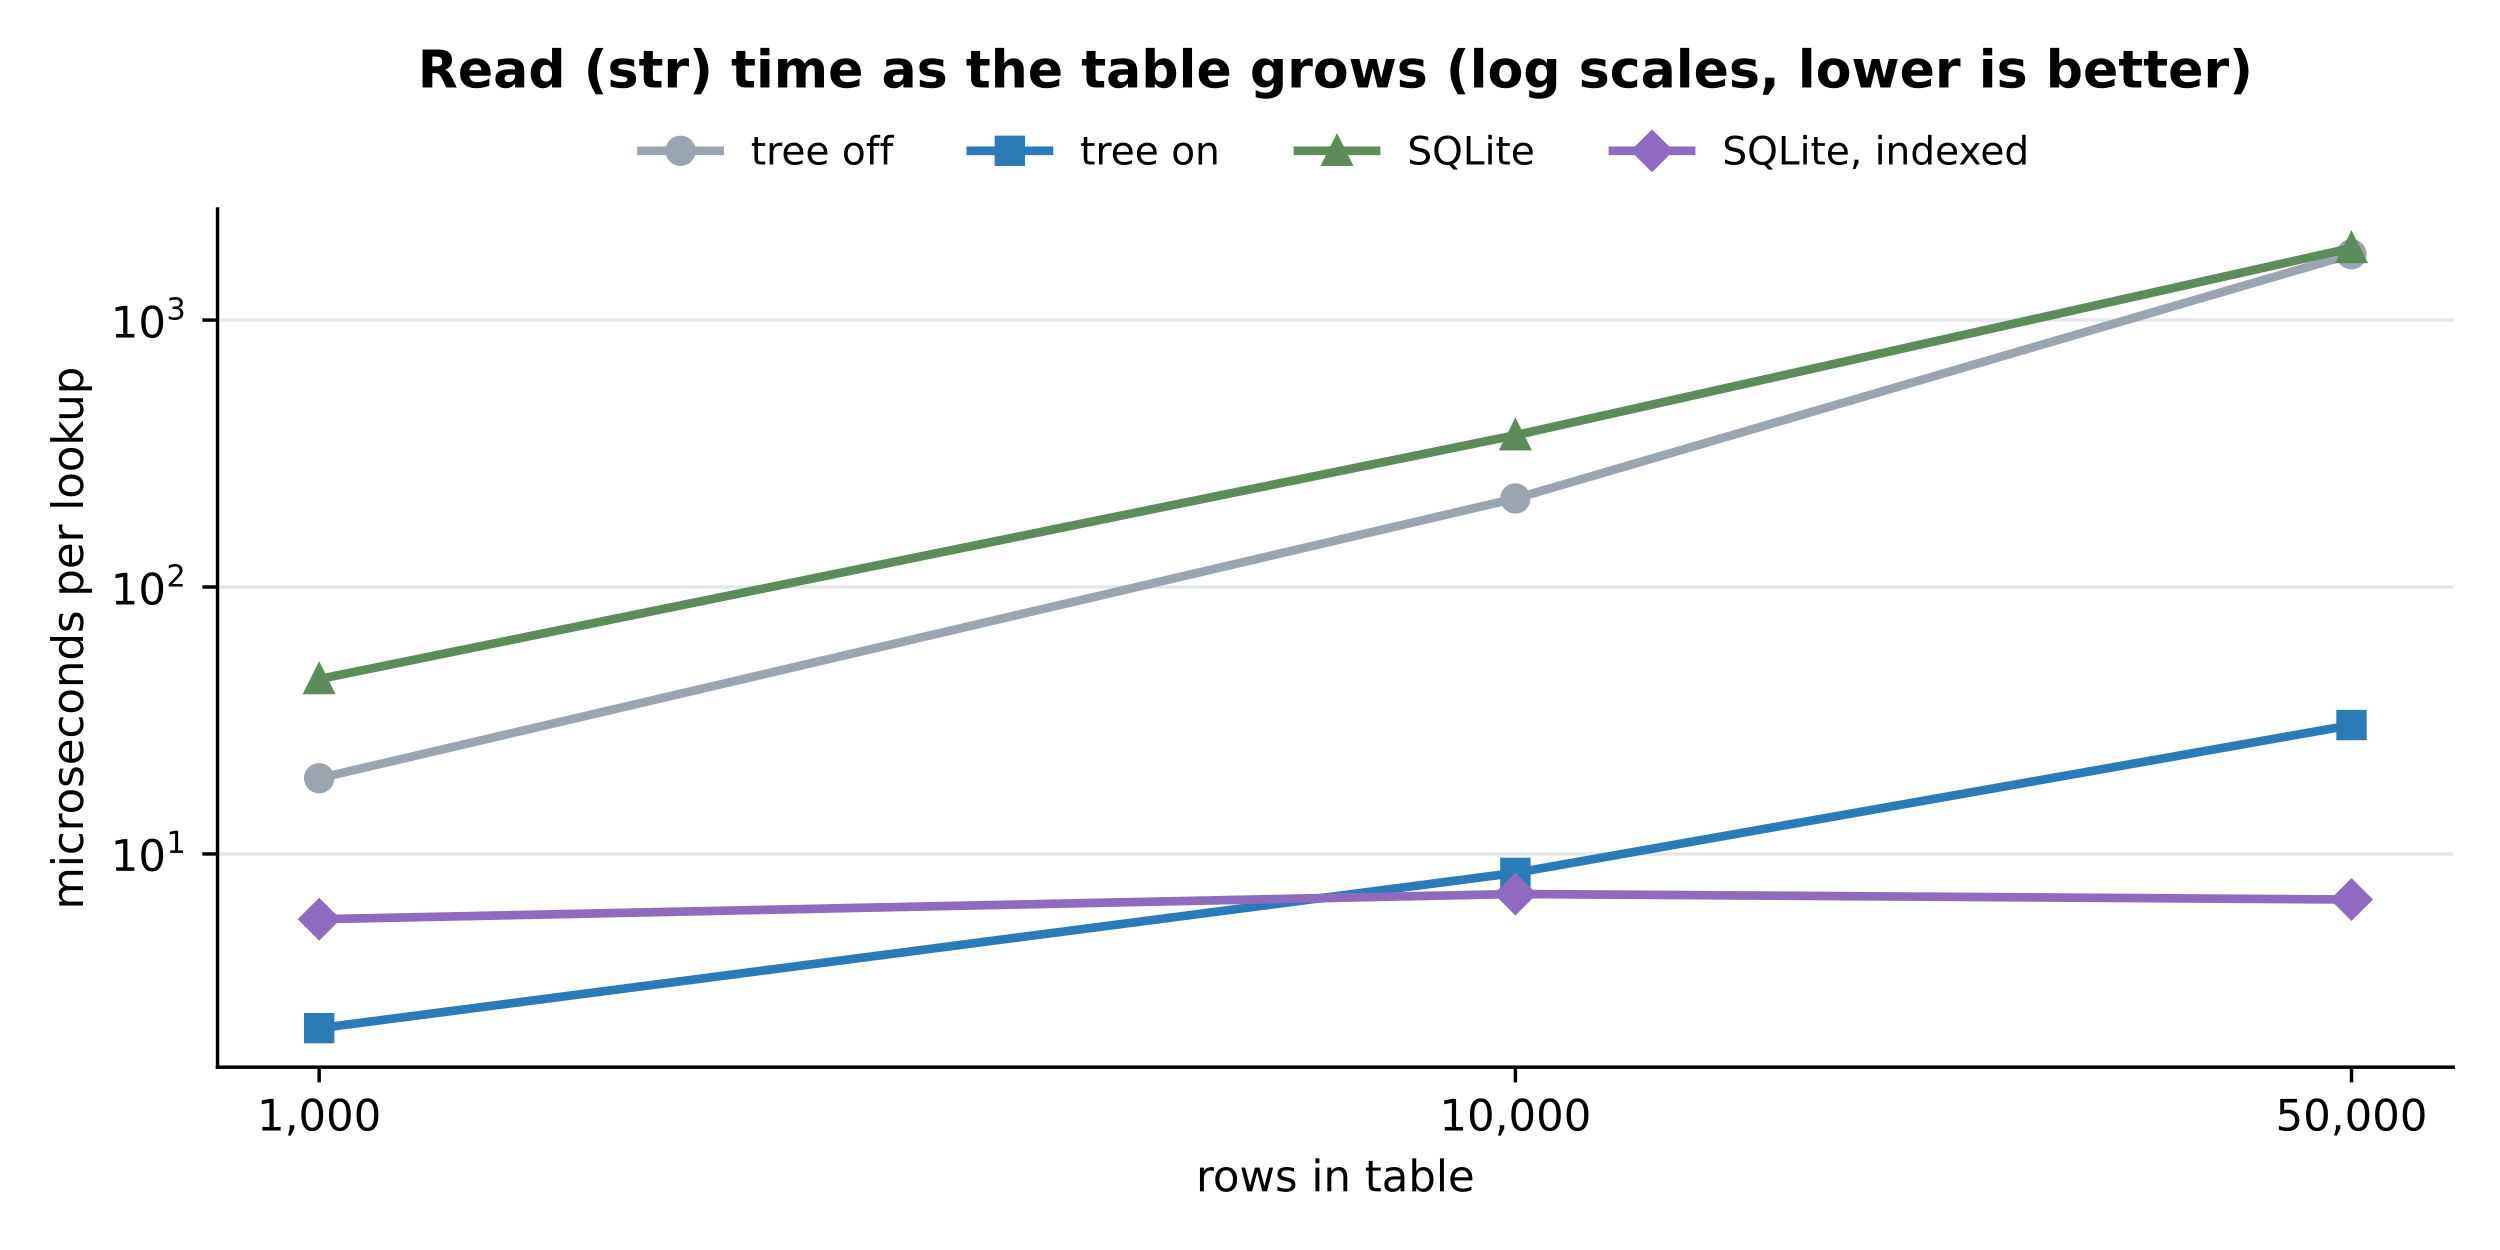
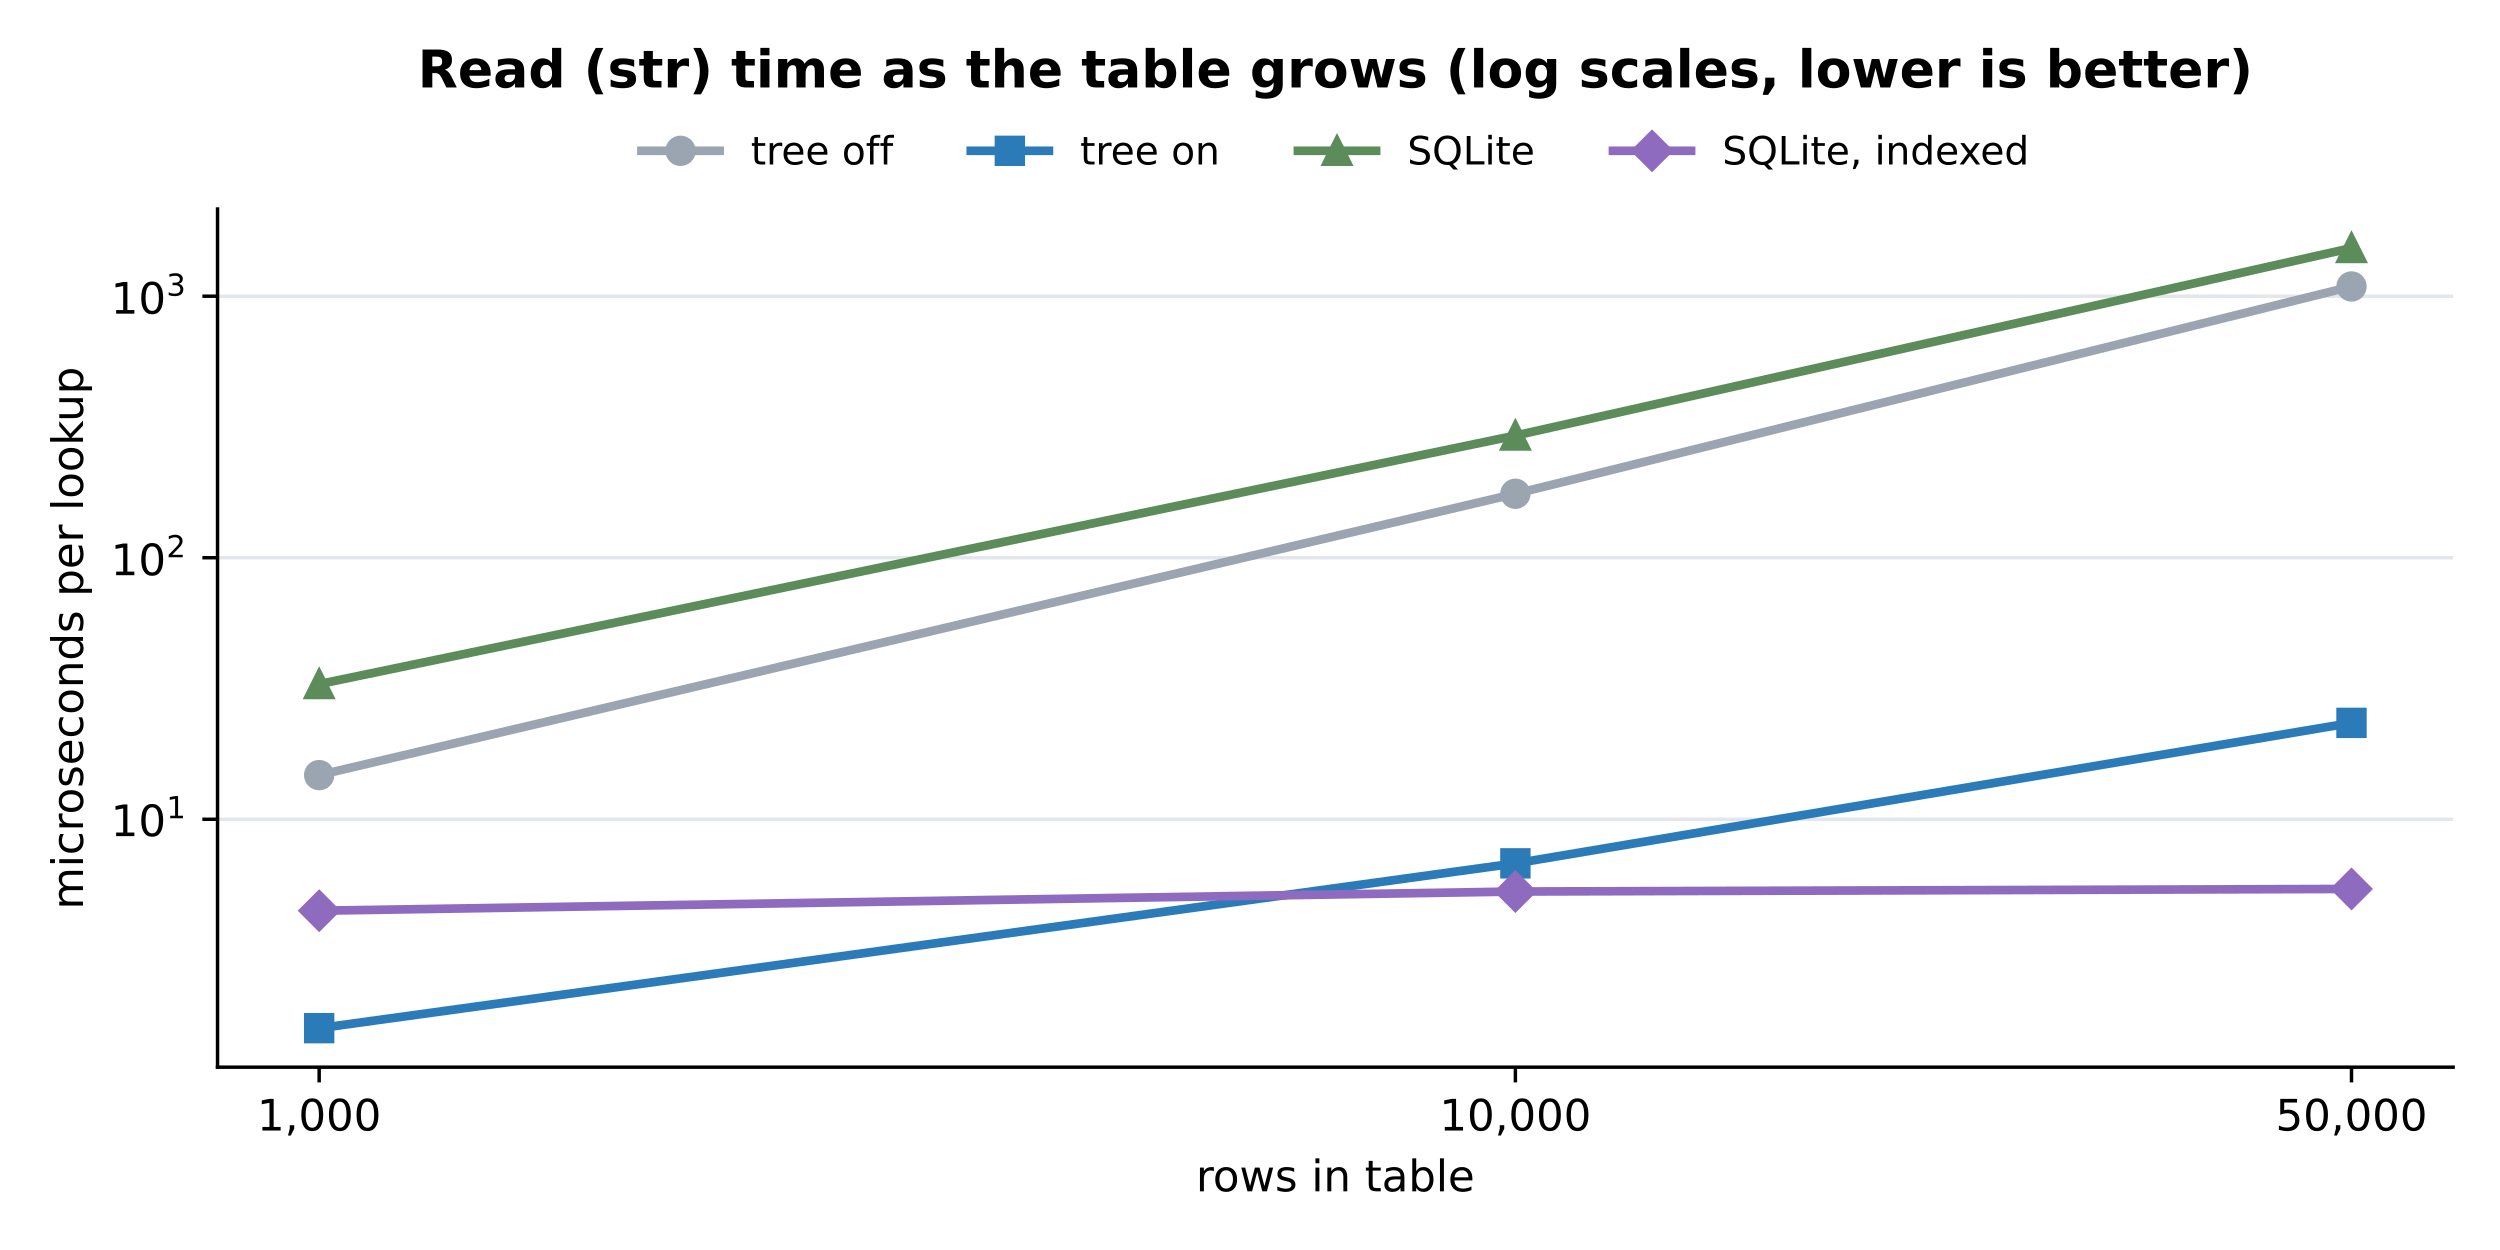
<svg xmlns="http://www.w3.org/2000/svg" xmlns:xlink="http://www.w3.org/1999/xlink" width="576pt" height="288pt" viewBox="0 0 576 288" version="1.1">
  <defs>
    <style type="text/css">*{stroke-linejoin: round; stroke-linecap: butt}</style>
  </defs>
  <g id="figure_1">
    <g id="patch_1">
-       <path d="M 0 288  L 576 288  L 576 0  L 0 0  z " style="fill: #ffffff" />
+       <path d="M 0 288 L 576 288 L 576 0 L 0 0 z " style="fill: #ffffff" />
    </g>
    <g id="axes_1">
      <g id="patch_2">
-         <path d="M 50.122 245.878  L 565.2 245.878  L 565.2 48.16  L 50.122 48.16  z " style="fill: #ffffff" />
+         <path d="M 50.122 245.878 L 565.2 245.878 L 565.2 48.16 L 50.122 48.16 z " style="fill: #ffffff" />
      </g>
      <g id="matplotlib.axis_1">
        <g id="xtick_1">
          <g id="line2d_1">
            <defs>
-               <path id="m509d380144" d="M 0 0  L 0 3.5  " style="stroke: #000000; stroke-width: 0.8" />
+               <path id="m800c4af03a" d="M 0 0 L 0 3.5 " style="stroke: #000000; stroke-width: 0.8" />
            </defs>
            <g>
-               <use xlink:href="#m509d380144" x="73.535" y="245.878" style="stroke: #000000; stroke-width: 0.8" />
+               <use xlink:href="#m800c4af03a" x="73.535" y="245.878" style="stroke: #000000; stroke-width: 0.8" />
            </g>
          </g>
          <g id="text_1">
            <text style="font-size: 10px; font-family: 'DejaVu Sans', 'Bitstream Vera Sans', 'Computer Modern Sans Serif', 'Lucida Grande', 'Verdana', 'Geneva', 'Lucid', 'Arial', 'Helvetica', 'Avant Garde', sans-serif; text-anchor: middle" x="73.535" y="260.475" transform="rotate(-0 73.53496 260.4753)">1,000</text>
          </g>
        </g>
        <g id="xtick_2">
          <g id="line2d_2">
            <g>
-               <use xlink:href="#m509d380144" x="349.145" y="245.878" style="stroke: #000000; stroke-width: 0.8" />
+               <use xlink:href="#m800c4af03a" x="349.145" y="245.878" style="stroke: #000000; stroke-width: 0.8" />
            </g>
          </g>
          <g id="text_2">
            <text style="font-size: 10px; font-family: 'DejaVu Sans', 'Bitstream Vera Sans', 'Computer Modern Sans Serif', 'Lucida Grande', 'Verdana', 'Geneva', 'Lucid', 'Arial', 'Helvetica', 'Avant Garde', sans-serif; text-anchor: middle" x="349.145" y="260.475" transform="rotate(-0 349.1445 260.4753)">10,000</text>
          </g>
        </g>
        <g id="xtick_3">
          <g id="line2d_3">
            <g>
-               <use xlink:href="#m509d380144" x="541.787" y="245.878" style="stroke: #000000; stroke-width: 0.8" />
+               <use xlink:href="#m800c4af03a" x="541.787" y="245.878" style="stroke: #000000; stroke-width: 0.8" />
            </g>
          </g>
          <g id="text_3">
            <text style="font-size: 10px; font-family: 'DejaVu Sans', 'Bitstream Vera Sans', 'Computer Modern Sans Serif', 'Lucida Grande', 'Verdana', 'Geneva', 'Lucid', 'Arial', 'Helvetica', 'Avant Garde', sans-serif; text-anchor: middle" x="541.787" y="260.475" transform="rotate(-0 541.7874 260.4753)">50,000</text>
          </g>
        </g>
        <g id="text_4">
          <text style="font-size: 10px; font-family: 'DejaVu Sans', 'Bitstream Vera Sans', 'Computer Modern Sans Serif', 'Lucida Grande', 'Verdana', 'Geneva', 'Lucid', 'Arial', 'Helvetica', 'Avant Garde', sans-serif; text-anchor: middle" x="307.661" y="274.476" transform="rotate(-0 307.6612 274.4761)">rows in table</text>
        </g>
      </g>
      <g id="matplotlib.axis_2">
        <g id="ytick_1">
          <g id="line2d_4">
-             <path d="M 50.122 196.751  L 565.2 196.751  " clip-path="url(#pa15f6ca2fb)" style="fill: none; stroke: #e3e6ea; stroke-width: 0.8; stroke-linecap: square" />
+             <path d="M 50.122 188.762 L 565.2 188.762 " clip-path="url(#paf883bd80a)" style="fill: none; stroke: #e3e6ea; stroke-width: 0.8; stroke-linecap: square" />
          </g>
          <g id="line2d_5">
            <defs>
-               <path id="m319f8d7355" d="M 0 0  L -3.5 0  " style="stroke: #000000; stroke-width: 0.8" />
+               <path id="mc027735f2f" d="M 0 0 L -3.5 0 " style="stroke: #000000; stroke-width: 0.8" />
            </defs>
            <g>
-               <use xlink:href="#m319f8d7355" x="50.122" y="196.751" style="stroke: #000000; stroke-width: 0.8" />
+               <use xlink:href="#mc027735f2f" x="50.122" y="188.762" style="stroke: #000000; stroke-width: 0.8" />
            </g>
          </g>
          <g id="text_5">
-             <g transform="translate(25.52234 201.4008)">
+             <g transform="translate(25.52234 193.4121)">
              <text>
                <tspan x="0" y="-0.762" style="font-size: 10px; font-family: 'DejaVu Sans'">1</tspan>
                <tspan x="6.362" y="-0.762" style="font-size: 10px; font-family: 'DejaVu Sans'">0</tspan>
                <tspan x="12.82" y="-4.892" style="font-size: 7px; font-family: 'DejaVu Sans'">1</tspan>
              </text>
            </g>
          </g>
        </g>
        <g id="ytick_2">
          <g id="line2d_6">
-             <path d="M 50.122 135.246  L 565.2 135.246  " clip-path="url(#pa15f6ca2fb)" style="fill: none; stroke: #e3e6ea; stroke-width: 0.8; stroke-linecap: square" />
+             <path d="M 50.122 128.505 L 565.2 128.505 " clip-path="url(#paf883bd80a)" style="fill: none; stroke: #e3e6ea; stroke-width: 0.8; stroke-linecap: square" />
          </g>
          <g id="line2d_7">
            <g>
-               <use xlink:href="#m319f8d7355" x="50.122" y="135.246" style="stroke: #000000; stroke-width: 0.8" />
+               <use xlink:href="#mc027735f2f" x="50.122" y="128.505" style="stroke: #000000; stroke-width: 0.8" />
            </g>
          </g>
          <g id="text_6">
-             <g transform="translate(25.52234 139.9459)">
+             <g transform="translate(25.52234 133.2048)">
              <text>
                <tspan x="0" y="-0.675" style="font-size: 10px; font-family: 'DejaVu Sans'">1</tspan>
                <tspan x="6.362" y="-0.675" style="font-size: 10px; font-family: 'DejaVu Sans'">0</tspan>
                <tspan x="12.82" y="-4.805" style="font-size: 7px; font-family: 'DejaVu Sans'">2</tspan>
              </text>
            </g>
          </g>
        </g>
        <g id="ytick_3">
          <g id="line2d_8">
-             <path d="M 50.122 73.741  L 565.2 73.741  " clip-path="url(#pa15f6ca2fb)" style="fill: none; stroke: #e3e6ea; stroke-width: 0.8; stroke-linecap: square" />
+             <path d="M 50.122 68.248 L 565.2 68.248 " clip-path="url(#paf883bd80a)" style="fill: none; stroke: #e3e6ea; stroke-width: 0.8; stroke-linecap: square" />
          </g>
          <g id="line2d_9">
            <g>
-               <use xlink:href="#m319f8d7355" x="50.122" y="73.741" style="stroke: #000000; stroke-width: 0.8" />
+               <use xlink:href="#mc027735f2f" x="50.122" y="68.248" style="stroke: #000000; stroke-width: 0.8" />
            </g>
          </g>
          <g id="text_7">
-             <g transform="translate(25.52234 78.44107)">
+             <g transform="translate(25.52234 72.94752)">
              <text>
                <tspan x="0" y="-0.675" style="font-size: 10px; font-family: 'DejaVu Sans'">1</tspan>
                <tspan x="6.362" y="-0.675" style="font-size: 10px; font-family: 'DejaVu Sans'">0</tspan>
                <tspan x="12.82" y="-4.805" style="font-size: 7px; font-family: 'DejaVu Sans'">3</tspan>
              </text>
            </g>
          </g>
        </g>
        <g id="text_8">
          <text style="font-size: 10px; font-family: 'DejaVu Sans', 'Bitstream Vera Sans', 'Computer Modern Sans Serif', 'Lucida Grande', 'Verdana', 'Geneva', 'Lucid', 'Arial', 'Helvetica', 'Avant Garde', sans-serif; text-anchor: middle" x="19.12" y="147.019" transform="rotate(-90 19.12 147.0188)">microseconds per lookup</text>
        </g>
      </g>
      <g id="line2d_10">
-         <path d="M 73.535 179.298  L 349.145 114.845  L 541.787 58.571  " clip-path="url(#pa15f6ca2fb)" style="fill: none; stroke: #9aa5b1; stroke-width: 2; stroke-linecap: square" />
-         <defs>
-           <path id="m82297b0e2f" d="M 0 3  C 0.796 3 1.559 2.684 2.121 2.121  C 2.684 1.559 3 0.796 3 0  C 3 -0.796 2.684 -1.559 2.121 -2.121  C 1.559 -2.684 0.796 -3 0 -3  C -0.796 -3 -1.559 -2.684 -2.121 -2.121  C -2.684 -1.559 -3 -0.796 -3 0  C -3 0.796 -2.684 1.559 -2.121 2.121  C -1.559 2.684 -0.796 3 0 3  z " style="stroke: #9aa5b1" />
-         </defs>
-         <g clip-path="url(#pa15f6ca2fb)">
-           <use xlink:href="#m82297b0e2f" x="73.535" y="179.298" style="fill: #9aa5b1; stroke: #9aa5b1" />
-           <use xlink:href="#m82297b0e2f" x="349.145" y="114.845" style="fill: #9aa5b1; stroke: #9aa5b1" />
-           <use xlink:href="#m82297b0e2f" x="541.787" y="58.571" style="fill: #9aa5b1; stroke: #9aa5b1" />
+         <path d="M 73.535 178.583 L 349.145 113.765 L 541.787 66.006 " clip-path="url(#paf883bd80a)" style="fill: none; stroke: #9aa5b1; stroke-width: 2; stroke-linecap: square" />
+         <defs>
+           <path id="mae0179ab9b" d="M 0 3 C 0.796 3 1.559 2.684 2.121 2.121 C 2.684 1.559 3 0.796 3 0 C 3 -0.796 2.684 -1.559 2.121 -2.121 C 1.559 -2.684 0.796 -3 0 -3 C -0.796 -3 -1.559 -2.684 -2.121 -2.121 C -2.684 -1.559 -3 -0.796 -3 0 C -3 0.796 -2.684 1.559 -2.121 2.121 C -1.559 2.684 -0.796 3 0 3 z " style="stroke: #9aa5b1" />
+         </defs>
+         <g clip-path="url(#paf883bd80a)">
+           <use xlink:href="#mae0179ab9b" x="73.535" y="178.583" style="fill: #9aa5b1; stroke: #9aa5b1" />
+           <use xlink:href="#mae0179ab9b" x="349.145" y="113.765" style="fill: #9aa5b1; stroke: #9aa5b1" />
+           <use xlink:href="#mae0179ab9b" x="541.787" y="66.006" style="fill: #9aa5b1; stroke: #9aa5b1" />
        </g>
      </g>
      <g id="line2d_11">
-         <path d="M 73.535 236.89  L 349.145 201.107  L 541.787 167.056  " clip-path="url(#pa15f6ca2fb)" style="fill: none; stroke: #2b7bb9; stroke-width: 2; stroke-linecap: square" />
-         <defs>
-           <path id="m6b2c73919a" d="M -3 3  L 3 3  L 3 -3  L -3 -3  z " style="stroke: #2b7bb9; stroke-linejoin: miter" />
-         </defs>
-         <g clip-path="url(#pa15f6ca2fb)">
-           <use xlink:href="#m6b2c73919a" x="73.535" y="236.89" style="fill: #2b7bb9; stroke: #2b7bb9; stroke-linejoin: miter" />
-           <use xlink:href="#m6b2c73919a" x="349.145" y="201.107" style="fill: #2b7bb9; stroke: #2b7bb9; stroke-linejoin: miter" />
-           <use xlink:href="#m6b2c73919a" x="541.787" y="167.056" style="fill: #2b7bb9; stroke: #2b7bb9; stroke-linejoin: miter" />
+         <path d="M 73.535 236.89 L 349.145 198.916 L 541.787 166.549 " clip-path="url(#paf883bd80a)" style="fill: none; stroke: #2b7bb9; stroke-width: 2; stroke-linecap: square" />
+         <defs>
+           <path id="mc854b033b2" d="M -3 3 L 3 3 L 3 -3 L -3 -3 z " style="stroke: #2b7bb9; stroke-linejoin: miter" />
+         </defs>
+         <g clip-path="url(#paf883bd80a)">
+           <use xlink:href="#mc854b033b2" x="73.535" y="236.89" style="fill: #2b7bb9; stroke: #2b7bb9; stroke-linejoin: miter" />
+           <use xlink:href="#mc854b033b2" x="349.145" y="198.916" style="fill: #2b7bb9; stroke: #2b7bb9; stroke-linejoin: miter" />
+           <use xlink:href="#mc854b033b2" x="541.787" y="166.549" style="fill: #2b7bb9; stroke: #2b7bb9; stroke-linejoin: miter" />
        </g>
      </g>
      <g id="line2d_12">
-         <path d="M 73.535 156.455  L 349.145 100.272  L 541.787 57.147  " clip-path="url(#pa15f6ca2fb)" style="fill: none; stroke: #5b8c5a; stroke-width: 2; stroke-linecap: square" />
-         <defs>
-           <path id="m024be1bd39" d="M 0 -3  L -3 3  L 3 3  z " style="stroke: #5b8c5a; stroke-linejoin: miter" />
-         </defs>
-         <g clip-path="url(#pa15f6ca2fb)">
-           <use xlink:href="#m024be1bd39" x="73.535" y="156.455" style="fill: #5b8c5a; stroke: #5b8c5a; stroke-linejoin: miter" />
-           <use xlink:href="#m024be1bd39" x="349.145" y="100.272" style="fill: #5b8c5a; stroke: #5b8c5a; stroke-linejoin: miter" />
-           <use xlink:href="#m024be1bd39" x="541.787" y="57.147" style="fill: #5b8c5a; stroke: #5b8c5a; stroke-linejoin: miter" />
+         <path d="M 73.535 157.616 L 349.145 100.354 L 541.787 57.147 " clip-path="url(#paf883bd80a)" style="fill: none; stroke: #5b8c5a; stroke-width: 2; stroke-linecap: square" />
+         <defs>
+           <path id="m130973e9da" d="M 0 -3 L -3 3 L 3 3 z " style="stroke: #5b8c5a; stroke-linejoin: miter" />
+         </defs>
+         <g clip-path="url(#paf883bd80a)">
+           <use xlink:href="#m130973e9da" x="73.535" y="157.616" style="fill: #5b8c5a; stroke: #5b8c5a; stroke-linejoin: miter" />
+           <use xlink:href="#m130973e9da" x="349.145" y="100.354" style="fill: #5b8c5a; stroke: #5b8c5a; stroke-linejoin: miter" />
+           <use xlink:href="#m130973e9da" x="541.787" y="57.147" style="fill: #5b8c5a; stroke: #5b8c5a; stroke-linejoin: miter" />
        </g>
      </g>
      <g id="line2d_13">
-         <path d="M 73.535 211.788  L 349.145 205.978  L 541.787 207.254  " clip-path="url(#pa15f6ca2fb)" style="fill: none; stroke: #8e6bbf; stroke-width: 2; stroke-linecap: square" />
-         <defs>
-           <path id="m95afe74e77" d="M -0 4.243  L 4.243 0  L 0 -4.243  L -4.243 -0  z " style="stroke: #8e6bbf; stroke-linejoin: miter" />
-         </defs>
-         <g clip-path="url(#pa15f6ca2fb)">
-           <use xlink:href="#m95afe74e77" x="73.535" y="211.788" style="fill: #8e6bbf; stroke: #8e6bbf; stroke-linejoin: miter" />
-           <use xlink:href="#m95afe74e77" x="349.145" y="205.978" style="fill: #8e6bbf; stroke: #8e6bbf; stroke-linejoin: miter" />
-           <use xlink:href="#m95afe74e77" x="541.787" y="207.254" style="fill: #8e6bbf; stroke: #8e6bbf; stroke-linejoin: miter" />
+         <path d="M 73.535 209.827 L 349.145 205.407 L 541.787 204.813 " clip-path="url(#paf883bd80a)" style="fill: none; stroke: #8e6bbf; stroke-width: 2; stroke-linecap: square" />
+         <defs>
+           <path id="mea035b5e29" d="M -0 4.243 L 4.243 0 L 0 -4.243 L -4.243 -0 z " style="stroke: #8e6bbf; stroke-linejoin: miter" />
+         </defs>
+         <g clip-path="url(#paf883bd80a)">
+           <use xlink:href="#mea035b5e29" x="73.535" y="209.827" style="fill: #8e6bbf; stroke: #8e6bbf; stroke-linejoin: miter" />
+           <use xlink:href="#mea035b5e29" x="349.145" y="205.407" style="fill: #8e6bbf; stroke: #8e6bbf; stroke-linejoin: miter" />
+           <use xlink:href="#mea035b5e29" x="541.787" y="204.813" style="fill: #8e6bbf; stroke: #8e6bbf; stroke-linejoin: miter" />
        </g>
      </g>
      <g id="patch_3">
-         <path d="M 50.122 245.878  L 50.122 48.16  " style="fill: none; stroke: #000000; stroke-width: 0.8; stroke-linejoin: miter; stroke-linecap: square" />
+         <path d="M 50.122 245.878 L 50.122 48.16 " style="fill: none; stroke: #000000; stroke-width: 0.8; stroke-linejoin: miter; stroke-linecap: square" />
      </g>
      <g id="patch_4">
-         <path d="M 50.122 245.878  L 565.2 245.878  " style="fill: none; stroke: #000000; stroke-width: 0.8; stroke-linejoin: miter; stroke-linecap: square" />
+         <path d="M 50.122 245.878 L 565.2 245.878 " style="fill: none; stroke: #000000; stroke-width: 0.8; stroke-linejoin: miter; stroke-linecap: square" />
      </g>
      <g id="text_9">
        <text style="font-weight: 700; font-size: 12px; font-family: 'DejaVu Sans', 'Bitstream Vera Sans', 'Computer Modern Sans Serif', 'Lucida Grande', 'Verdana', 'Geneva', 'Lucid', 'Arial', 'Helvetica', 'Avant Garde', sans-serif; text-anchor: middle" x="307.661" y="20.16" transform="rotate(-0 307.6612 20.16)">Read (str) time as the table grows (log scales, lower is better)</text>
      </g>
      <g id="legend_1">
        <g id="line2d_14">
-           <path d="M 147.797 34.748  L 156.797 34.748  L 165.797 34.748  " style="fill: none; stroke: #9aa5b1; stroke-width: 2; stroke-linecap: square" />
-           <g>
-             <use xlink:href="#m82297b0e2f" x="156.797" y="34.748" style="fill: #9aa5b1; stroke: #9aa5b1" />
+           <path d="M 147.797 34.748 L 156.797 34.748 L 165.797 34.748 " style="fill: none; stroke: #9aa5b1; stroke-width: 2; stroke-linecap: square" />
+           <g>
+             <use xlink:href="#mae0179ab9b" x="156.797" y="34.748" style="fill: #9aa5b1; stroke: #9aa5b1" />
          </g>
        </g>
        <g id="text_10">
          <text style="font-size: 9px; font-family: 'DejaVu Sans', 'Bitstream Vera Sans', 'Computer Modern Sans Serif', 'Lucida Grande', 'Verdana', 'Geneva', 'Lucid', 'Arial', 'Helvetica', 'Avant Garde', sans-serif; text-anchor: start" x="172.997" y="37.898" transform="rotate(-0 172.9973 37.89789)">tree off</text>
        </g>
        <g id="line2d_15">
-           <path d="M 223.67 34.748  L 232.67 34.748  L 241.67 34.748  " style="fill: none; stroke: #2b7bb9; stroke-width: 2; stroke-linecap: square" />
-           <g>
-             <use xlink:href="#m6b2c73919a" x="232.67" y="34.748" style="fill: #2b7bb9; stroke: #2b7bb9; stroke-linejoin: miter" />
+           <path d="M 223.67 34.748 L 232.67 34.748 L 241.67 34.748 " style="fill: none; stroke: #2b7bb9; stroke-width: 2; stroke-linecap: square" />
+           <g>
+             <use xlink:href="#mc854b033b2" x="232.67" y="34.748" style="fill: #2b7bb9; stroke: #2b7bb9; stroke-linejoin: miter" />
          </g>
        </g>
        <g id="text_11">
          <text style="font-size: 9px; font-family: 'DejaVu Sans', 'Bitstream Vera Sans', 'Computer Modern Sans Serif', 'Lucida Grande', 'Verdana', 'Geneva', 'Lucid', 'Arial', 'Helvetica', 'Avant Garde', sans-serif; text-anchor: start" x="248.87" y="37.898" transform="rotate(-0 248.8701 37.89789)">tree on</text>
        </g>
        <g id="line2d_16">
-           <path d="M 299.046 34.748  L 308.046 34.748  L 317.046 34.748  " style="fill: none; stroke: #5b8c5a; stroke-width: 2; stroke-linecap: square" />
-           <g>
-             <use xlink:href="#m024be1bd39" x="308.046" y="34.748" style="fill: #5b8c5a; stroke: #5b8c5a; stroke-linejoin: miter" />
+           <path d="M 299.046 34.748 L 308.046 34.748 L 317.046 34.748 " style="fill: none; stroke: #5b8c5a; stroke-width: 2; stroke-linecap: square" />
+           <g>
+             <use xlink:href="#m130973e9da" x="308.046" y="34.748" style="fill: #5b8c5a; stroke: #5b8c5a; stroke-linejoin: miter" />
          </g>
        </g>
        <g id="text_12">
          <text style="font-size: 9px; font-family: 'DejaVu Sans', 'Bitstream Vera Sans', 'Computer Modern Sans Serif', 'Lucida Grande', 'Verdana', 'Geneva', 'Lucid', 'Arial', 'Helvetica', 'Avant Garde', sans-serif; text-anchor: start" x="324.246" y="37.898" transform="rotate(-0 324.2465 37.89789)">SQLite</text>
        </g>
        <g id="line2d_17">
-           <path d="M 371.626 34.748  L 380.626 34.748  L 389.626 34.748  " style="fill: none; stroke: #8e6bbf; stroke-width: 2; stroke-linecap: square" />
-           <g>
-             <use xlink:href="#m95afe74e77" x="380.626" y="34.748" style="fill: #8e6bbf; stroke: #8e6bbf; stroke-linejoin: miter" />
+           <path d="M 371.626 34.748 L 380.626 34.748 L 389.626 34.748 " style="fill: none; stroke: #8e6bbf; stroke-width: 2; stroke-linecap: square" />
+           <g>
+             <use xlink:href="#mea035b5e29" x="380.626" y="34.748" style="fill: #8e6bbf; stroke: #8e6bbf; stroke-linejoin: miter" />
          </g>
        </g>
        <g id="text_13">
          <text style="font-size: 9px; font-family: 'DejaVu Sans', 'Bitstream Vera Sans', 'Computer Modern Sans Serif', 'Lucida Grande', 'Verdana', 'Geneva', 'Lucid', 'Arial', 'Helvetica', 'Avant Garde', sans-serif; text-anchor: start" x="396.826" y="37.898" transform="rotate(-0 396.8259 37.89789)">SQLite, indexed</text>
        </g>
      </g>
    </g>
  </g>
  <defs>
-     <clipPath id="pa15f6ca2fb">
+     <clipPath id="paf883bd80a">
      <rect x="50.122" y="48.16" width="515.078" height="197.718" />
    </clipPath>
  </defs>
</svg>
